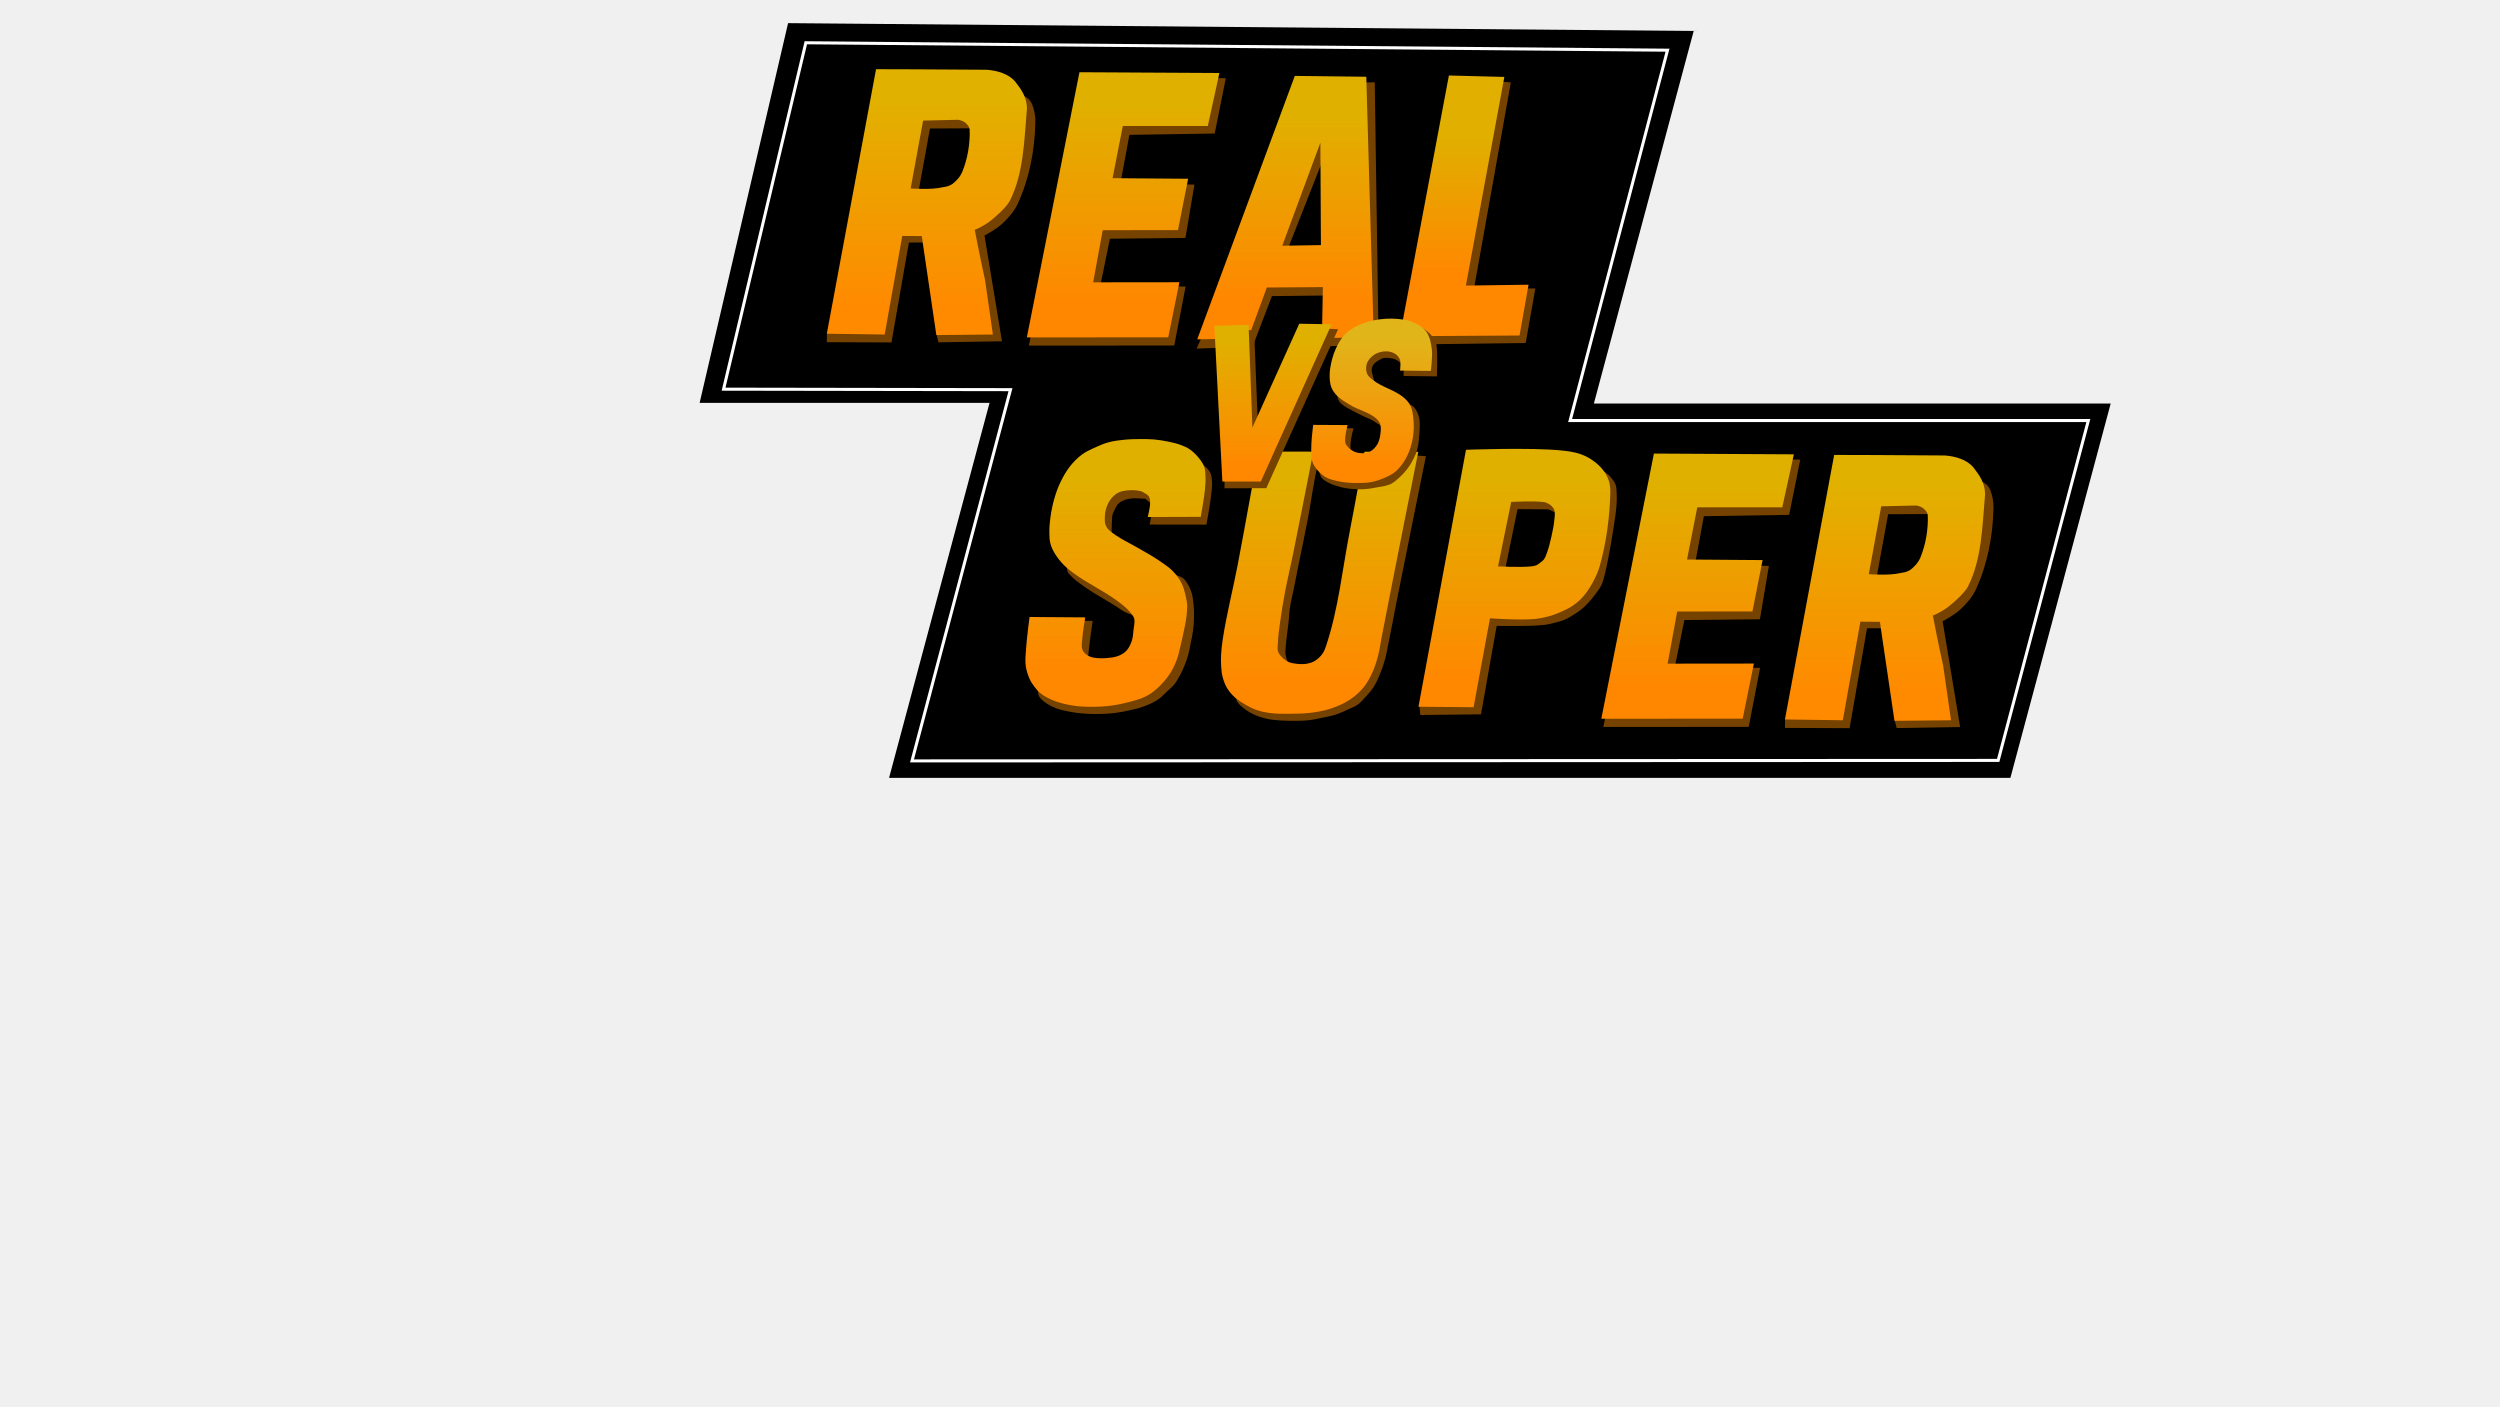
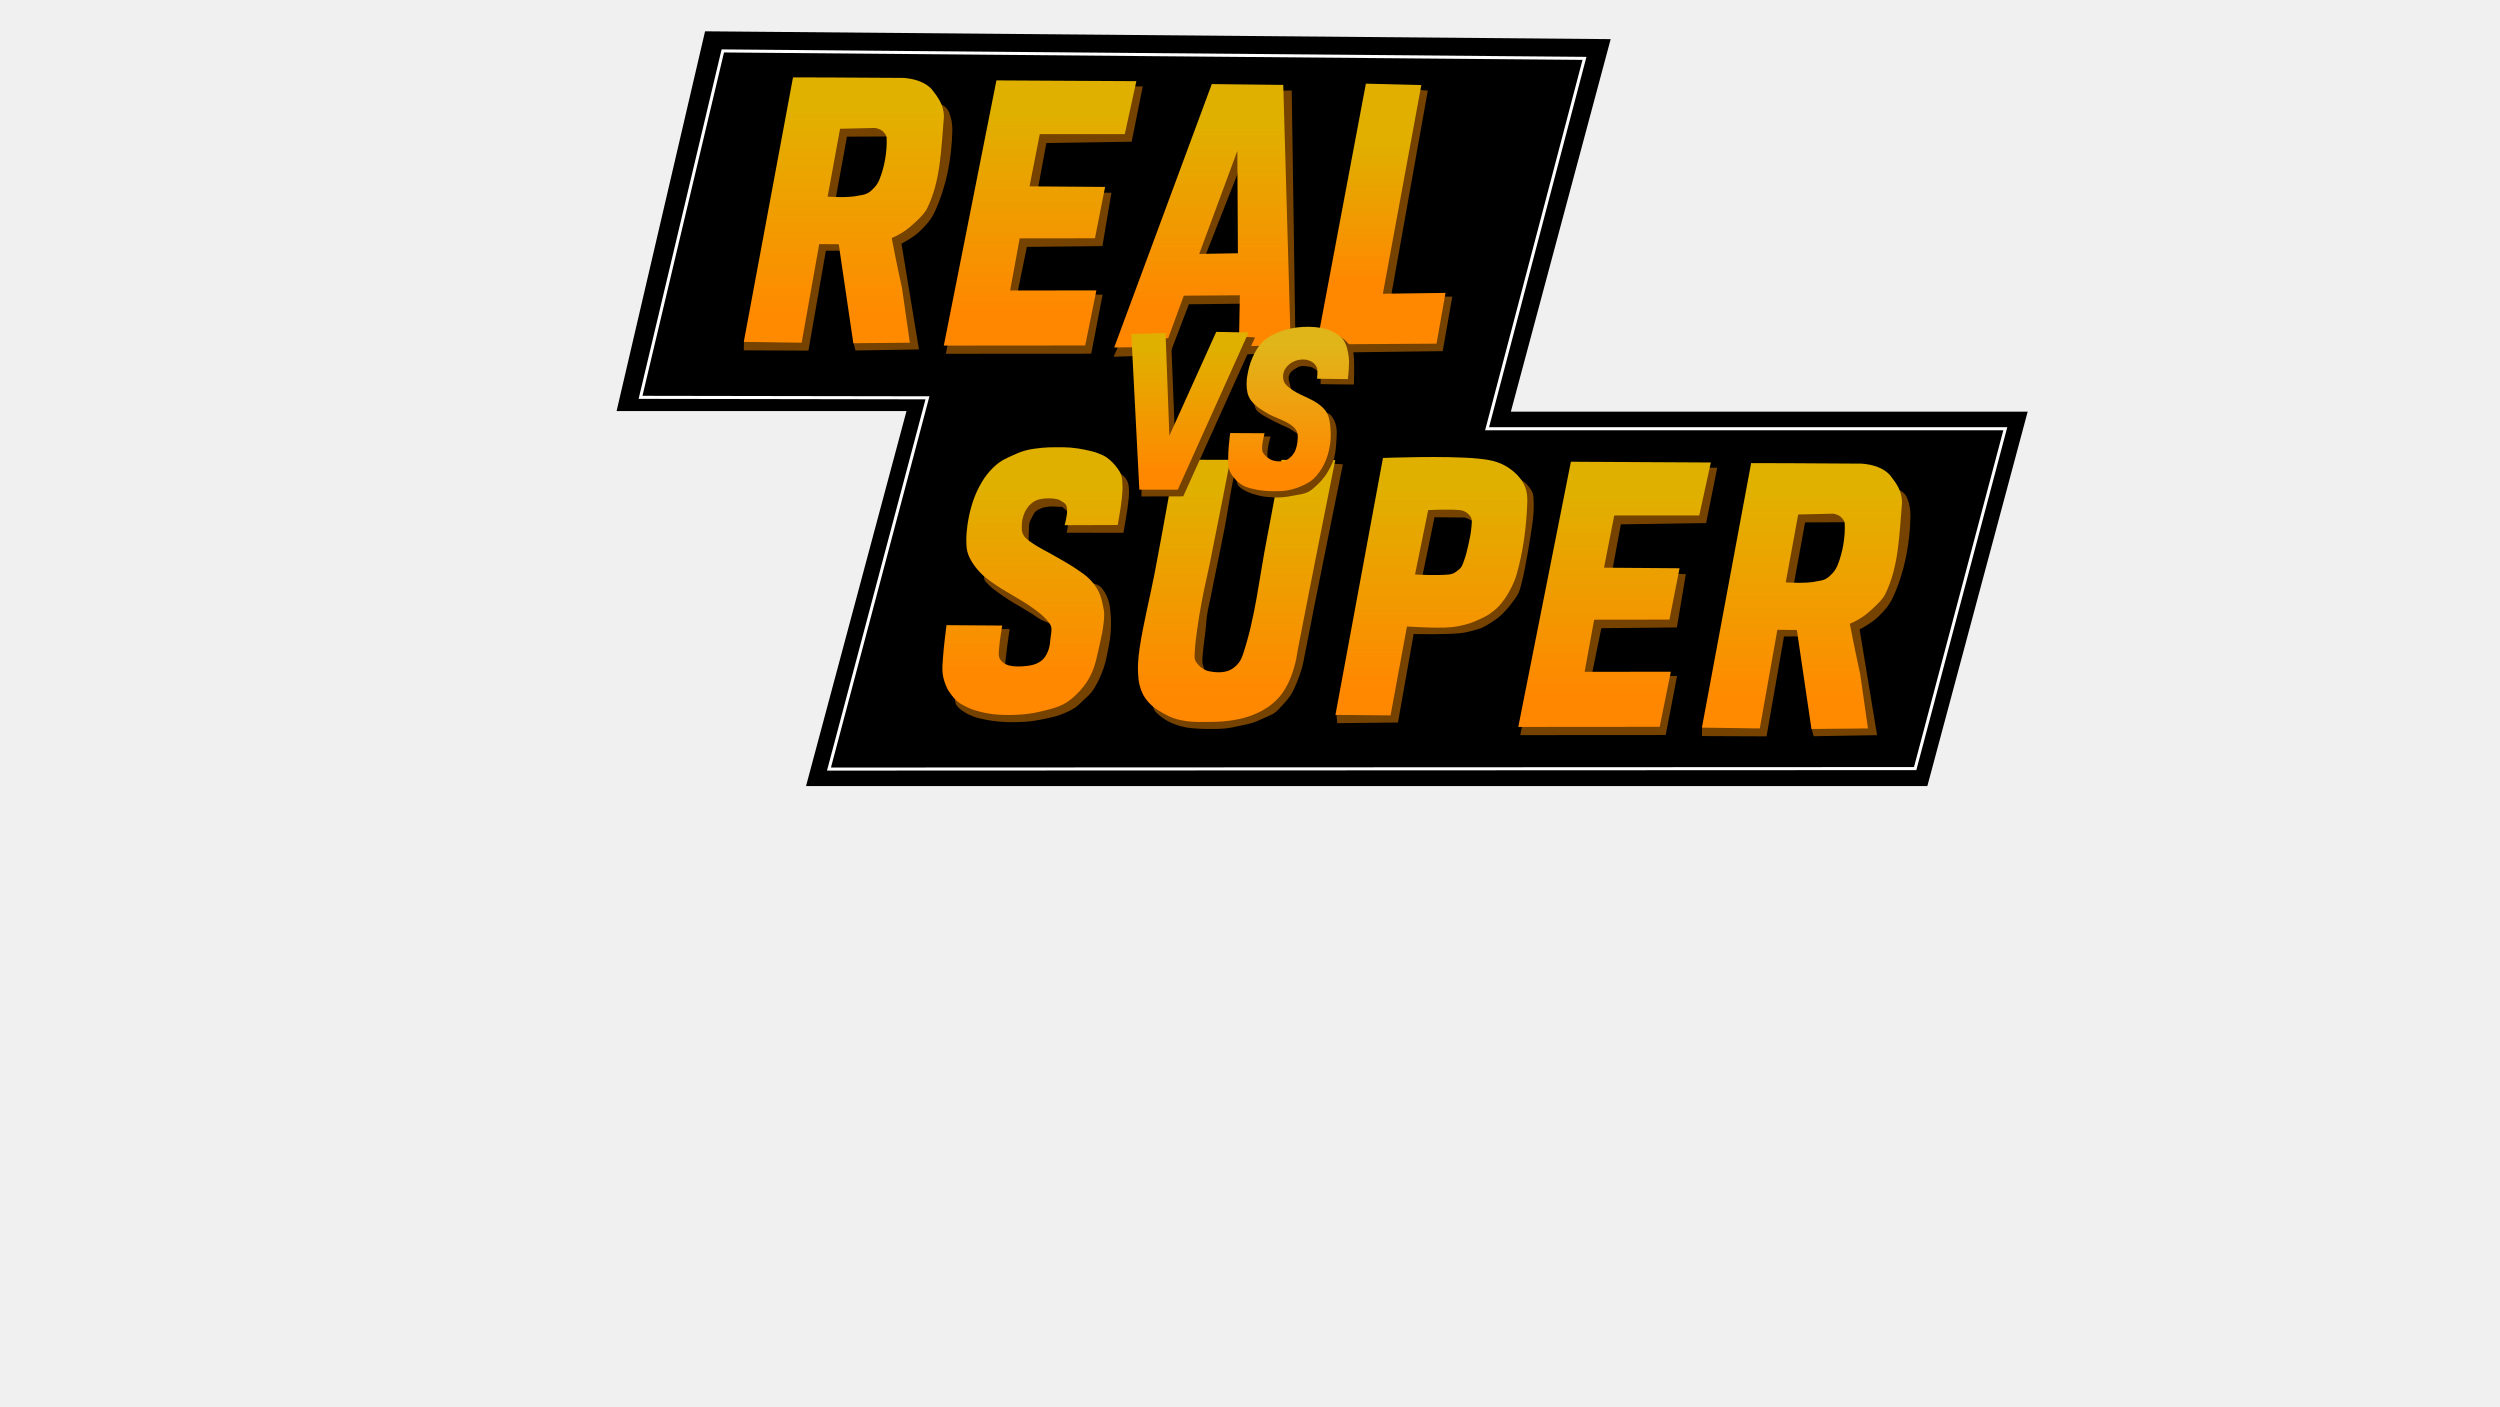
<svg xmlns="http://www.w3.org/2000/svg" xmlns:xlink="http://www.w3.org/1999/xlink" width="1600" height="900" viewBox="0 0 423.333 238.125" version="1.1" id="svg1" xml:space="preserve">
  <defs id="defs1">
    <linearGradient id="linearGradient6">
      <stop style="stop-color:#ff8700;stop-opacity:1;" offset="0" id="stop6" />
      <stop style="stop-color:#e0b000;stop-opacity:1;" offset="1" id="stop7" />
    </linearGradient>
    <linearGradient xlink:href="#linearGradient6" id="linearGradient7" x1="64.554" y1="109.783" x2="64.554" y2="23.46" gradientUnits="userSpaceOnUse" />
    <linearGradient xlink:href="#linearGradient6" id="linearGradient6-1" x1="71.649" y1="113.755" x2="71.649" y2="19.916" gradientUnits="userSpaceOnUse" />
    <linearGradient id="linearGradient8">
      <stop style="stop-color:#ff8800;stop-opacity:1;" offset="0" id="stop8" />
      <stop style="stop-color:#e0af00;stop-opacity:1;" offset="1" id="stop9" />
    </linearGradient>
    <linearGradient xlink:href="#linearGradient8" id="linearGradient9" x1="70.041" y1="98.419" x2="70.041" y2="34.685" gradientUnits="userSpaceOnUse" />
    <linearGradient id="linearGradient17">
      <stop style="stop-color:#ff8800;stop-opacity:1;" offset="0" id="stop17" />
      <stop style="stop-color:#e0b000;stop-opacity:1;" offset="1" id="stop18" />
    </linearGradient>
    <linearGradient xlink:href="#linearGradient17" id="linearGradient18" x1="72.416" y1="113.36" x2="72.416" y2="20.208" gradientUnits="userSpaceOnUse" />
    <linearGradient id="linearGradient2">
      <stop style="stop-color:#ff8a00;stop-opacity:1;" offset="0" id="stop2" />
      <stop style="stop-color:#e1b100;stop-opacity:1;" offset="1" id="stop3" />
    </linearGradient>
    <linearGradient xlink:href="#linearGradient2" id="linearGradient3" x1="70.643" y1="115.68" x2="70.643" y2="18.554" gradientUnits="userSpaceOnUse" />
    <linearGradient xlink:href="#linearGradient17" id="linearGradient15" x1="65.493" y1="109.456" x2="65.493" y2="22.043" gradientUnits="userSpaceOnUse" />
    <linearGradient xlink:href="#linearGradient17" id="linearGradient16" x1="73.054" y1="114.429" x2="73.054" y2="18.722" gradientUnits="userSpaceOnUse" />
    <linearGradient id="linearGradient12">
      <stop style="stop-color:#ff8800;stop-opacity:1;" offset="0" id="stop12" />
      <stop style="stop-color:#e0b51a;stop-opacity:1;" offset="1" id="stop13" />
    </linearGradient>
    <linearGradient xlink:href="#linearGradient17" id="linearGradient11" x1="45.174" y1="99.15" x2="45.174" y2="40.572" gradientUnits="userSpaceOnUse" />
    <linearGradient xlink:href="#linearGradient12" id="linearGradient13" x1="91.281" y1="98.787" x2="91.281" y2="39.272" gradientUnits="userSpaceOnUse" />
    <linearGradient xlink:href="#linearGradient2" id="linearGradient3-0" x1="70.643" y1="115.68" x2="70.643" y2="18.554" gradientUnits="userSpaceOnUse" />
    <linearGradient xlink:href="#linearGradient6" id="linearGradient6-1-1" x1="71.649" y1="113.755" x2="71.649" y2="19.916" gradientUnits="userSpaceOnUse" />
  </defs>
  <g id="layer11">
-     <path style="opacity:1;fill:#000000;fill-opacity:1;fill-rule:evenodd;stroke:#f40000;stroke-width:2.646;stroke-opacity:0" d="M 133.45,3.918 118.469,68.223 h 49.093 L 150.547,131.724 H 340.424 L 357.411,68.328 H 269.896 L 286.8,5.244 Z" id="path27" />
-     <path style="fill:none;fill-opacity:1;fill-rule:evenodd;stroke:#ffffff;stroke-width:0.517;stroke-dasharray:none;stroke-opacity:1" d="m 136.453,7.24 -13.929,58.66 48.586,0.081 -16.679,62.865 183.927,-0.082 15.267,-57.55 -87.752,0 16.491,-62.714 z" id="path27-3" />
+     <path style="opacity:1;fill:#000000;fill-opacity:1;fill-rule:evenodd;stroke:#f40000;stroke-width:2.646;stroke-opacity:0" d="M 119.391,5.301 104.409,69.606 h 49.093 L 136.487,133.107 H 326.365 L 343.352,69.711 H 255.837 L 272.74,6.627 Z" id="path27" />
+     <path style="fill:none;fill-opacity:1;fill-rule:evenodd;stroke:#ffffff;stroke-width:0.517;stroke-dasharray:none;stroke-opacity:1" d="m 122.394,8.623 -13.929,58.66 48.586,0.081 -16.679,62.865 183.927,-0.082 15.267,-57.55 H 251.814 L 268.305,9.885 Z" id="path27-3" />
  </g>
  <g id="layer1">
    <g id="layer4" transform="matrix(0.4233157,0,0,0.4233157,-21.49739,196.9329)">
-       <g id="g20" transform="matrix(0.85025,0,0,0.85025,439.1405,-440.1102)">
+       <g id="g20" transform="matrix(0.85025,0,0,0.85025,405.9277,-436.8434)">
        <g id="layer1-2">
          <path style="opacity:1;fill:#754200;fill-opacity:1;fill-rule:evenodd;stroke:#f40000;stroke-width:2.646;stroke-opacity:0" d="m 28.388,127.86 -1.125,5.219 68.429,-0.045 5.354,-27.758 -40.131,-0.45 4.499,-22.045 35.542,-0.36 4.229,-25.104 -34.822,-0.54 4.229,-22.855 40.131,-0.63 5.219,-26.004 -65.325,-0.72 z" id="path6-7" />
          <path style="opacity:1;fill:url(#linearGradient6-1);fill-opacity:1;fill-rule:evenodd;stroke:#f40000;stroke-width:2.646;stroke-opacity:0" d="M 51.091,4.454 26.341,129.222 l 66.518,-0.057 5.264,-25.914 -40.58,0.045 4.499,-24.519 35.407,-0.045 4.769,-24.159 -35.542,-0.27 4.814,-24.564 h 39.996 l 5.444,-24.924 z" id="path5" />
        </g>
      </g>
-       <g id="g19" transform="matrix(0.85025,0,0,0.85025,509.8755,-438.8015)">
+       <g id="g19" transform="matrix(0.85025,0,0,0.85025,476.6627,-435.5347)">
        <g id="layer1-6">
          <path style="opacity:1;fill:#754200;fill-opacity:1;fill-rule:evenodd;stroke:#f40000;stroke-width:2.646;stroke-opacity:0" d="M 83.412,41.611 65.024,88.375 58.217,86.021 79.849,32.385 l 5.09,5.026 z" id="path8" />
          <path style="opacity:1;fill:#754200;fill-opacity:1;fill-rule:evenodd;stroke:#f40000;stroke-width:2.646;stroke-opacity:0" d="m 25.599,127.095 -2.564,5.849 26.319,-0.9 9.088,-23.799 24.564,-0.27 -0.135,23.934 25.779,-0.945 -1.824,-123.329 -6.172,0.127 1.145,91.62 -64.706,-2.036 z" id="path7" />
          <path id="path6" style="display:inline;opacity:1;fill:url(#linearGradient7);fill-rule:evenodd;stroke:#f40000;stroke-width:2.646;stroke-opacity:0" d="M 69.224,4.645 23.305,128.58 l 23.934,-0.36 8.818,-24.024 26.364,-0.18 -0.45,24.024 24.385,-0.629 -3.509,-122.371 z m 12.025,31.431 0.254,48.164 -18.196,0.318 z" />
        </g>
      </g>
-       <g id="g21" transform="matrix(0.85025,0,0,0.85025,576.9222,-439.4577)">
+       <g id="g21" transform="matrix(0.85025,0,0,0.85025,543.7094,-436.1908)">
        <g id="layer1-3">
          <path style="opacity:1;fill:#754200;fill-opacity:1;fill-rule:evenodd;stroke:#f40000;stroke-width:2.646;stroke-opacity:0" d="m 41.165,125.531 -1.145,6.299 58.98,-0.763 4.517,-25.641 L 74.695,105.299 92.001,8.462 84.048,7.889 Z" id="path9" />
          <path style="opacity:1;fill:url(#linearGradient9);fill-opacity:1;fill-rule:evenodd;stroke:#f40000;stroke-width:2.646;stroke-opacity:0" d="M 62.861,5.217 39.771,127.905 l 56.327,-0.36 4.229,-23.889 -29.468,0.405 18.086,-98.167 z" id="path8-3" />
        </g>
      </g>
-       <g id="g23" transform="matrix(0.85025,0,0,0.85025,361.3986,-441.4282)">
+       <g id="g23" transform="matrix(0.85025,0,0,0.85025,328.1858,-438.1614)">
        <g id="layer1-1">
          <path style="opacity:1;fill:#754200;fill-opacity:1;fill-rule:evenodd;stroke:#f40000;stroke-width:2.646;stroke-opacity:0" d="m 75.267,129.345 0.945,3.734 29.873,-0.495 -8.233,-49.758 c -0.011,0.021 5.932,-3.093 8.683,-5.894 2.734,-2.571 5.299,-5.506 6.883,-8.908 5.547,-11.908 8.106,-25.377 8.368,-38.511 0.055,-2.771 -0.419,-5.612 -1.44,-8.188 -0.403,-1.017 -1,-1.998 -1.8,-2.744 -1.207,-1.128 -4.319,-2.429 -4.319,-2.429 l -26.589,62.49 9.448,47.419 -20.965,0.63 z" id="path5-9" />
          <path style="opacity:1;fill:#754200;fill-opacity:1;fill-rule:evenodd;stroke:#f40000;stroke-width:2.646;stroke-opacity:0" d="M 66.899,61.636 72.208,32.482 91.688,32.392 89.574,28.568 85.525,27.534 68.519,27.669 61.95,61.681 Z" id="path4" />
          <path style="opacity:1;fill:#754200;fill-opacity:1;fill-rule:evenodd;stroke:#f40000;stroke-width:2.646;stroke-opacity:0" d="m 23.732,129.063 -0.064,3.945 30.413,0.127 8.208,-46.987 6.681,-0.032 -0.573,-3.468 -9.448,0.127 -8.271,46.319 -26.627,-0.573 z" id="path3" />
          <path id="path1" style="display:inline;opacity:1;fill:url(#linearGradient3);fill-opacity:1;fill-rule:evenodd;stroke:#f40000;stroke-width:2.646;stroke-opacity:0" d="m 46.828,4.581 -23.159,124.45 27.231,0.382 8.271,-46.383 9.162,0.064 6.871,46.573 26.595,-0.254 -3.69,-25.704 c 0,0 -2.607,-11.654 -4.835,-23.541 5.965,-2.524 9.162,-5.726 9.162,-5.726 0,0 5.757,-4.767 7.38,-8.017 6.575,-13.158 6.682,-28.324 8.017,-43.392 -0.08,-5.4 -2.72,-8.991 -5.472,-12.534 C 109.355,6.851 104.016,5.212 98.873,4.835 79.505,4.644 46.828,4.581 46.828,4.581 Z M 85.384,28.377 c 1.164,0.202 2.375,0.548 3.308,1.273 0.985,0.766 1.887,1.837 2.163,3.054 0.33,6.789 -0.988,14.112 -3.435,20.106 -0.688,1.658 -1.8,3.233 -3.118,4.39 -1.711,1.816 -3.27,2.565 -6.554,2.991 -4.73,1.204 -14.634,0.509 -14.634,0.509 l 5.853,-31.94 c 0,0 10.482,-0.269 16.416,-0.382 z" />
        </g>
      </g>
    </g>
    <g id="layer5" transform="matrix(0.4233157,0,0,0.4233157,-21.49739,196.9329)">
-       <g id="g22" transform="matrix(0.85025,0,0,0.85025,594.874,-290.5852)">
+       <g id="g22" transform="matrix(0.85025,0,0,0.85025,561.6612,-287.3183)">
        <g id="layer1-4">
          <path style="opacity:1;fill:#754200;fill-opacity:1;fill-rule:evenodd;stroke:#f40000;stroke-width:2.646;stroke-opacity:0" d="m 68.165,62.705 5.867,-28.562 14.286,0.098 1.541,0.562 2.953,1.527 -3.385,-6.137 -19.533,-1.152 -6.799,33.017 z" id="path19" />
          <path style="opacity:1;fill:#754200;fill-opacity:1;fill-rule:evenodd;stroke:#f40000;stroke-width:2.646;stroke-opacity:0" d="m 27.86,126.68 c 0,0.115 0.432,4.322 0.432,4.322 l 28.551,-0.317 7.375,-41.631 c 0,0 15.048,0.394 22.501,-0.461 1.755,-0.201 3.477,-0.647 5.186,-1.095 1.49,-0.39 2.995,-0.77 4.408,-1.383 1.539,-0.668 2.959,-1.585 4.379,-2.478 1.168,-0.734 2.332,-1.488 3.4,-2.362 1.267,-1.037 2.438,-2.192 3.544,-3.4 1.222,-1.335 2.34,-2.767 3.4,-4.235 0.911,-1.261 1.877,-2.509 2.535,-3.918 0.715,-1.53 1.066,-3.207 1.498,-4.84 0.604,-2.282 1.07,-4.599 1.527,-6.915 0.987,-5.002 1.855,-10.028 2.622,-15.068 0.536,-3.523 1.135,-7.047 1.383,-10.602 0.142,-2.041 0.19,-4.095 0.058,-6.137 -0.076,-1.18 -0.076,-2.407 -0.49,-3.515 -0.493,-1.32 -1.398,-2.465 -2.305,-3.544 -0.599,-0.712 -1.301,-1.343 -2.046,-1.901 -1.647,-1.236 -5.301,-3.169 -5.301,-3.169 l -8.412,30.38 -12.386,31.373 -37.566,2.689 z" id="path18" />
          <path id="path17" style="display:inline;opacity:1;fill:url(#linearGradient18);fill-rule:evenodd;stroke:#f40000;stroke-width:2.646;stroke-opacity:0" d="M 66.535,5.826 C 57.235,5.934 49.785,6.223 49.785,6.223 L 27.428,127.112 53.357,127.342 61.078,85.51 c 0,0 13.857,0.97 20.744,0.346 2.731,-0.247 5.439,-0.83 8.067,-1.613 2.023,-0.603 3.964,-1.469 5.877,-2.363 1.362,-0.637 2.732,-1.287 3.976,-2.132 1.725,-1.171 3.377,-2.493 4.783,-4.034 1.878,-2.059 3.431,-4.42 4.783,-6.857 1.398,-2.521 2.614,-5.178 3.399,-7.951 3.053,-10.781 4.549,-22.05 4.956,-33.247 0.074,-2.04 0.055,-4.133 -0.461,-6.108 -0.46,-1.763 -1.265,-3.459 -2.305,-4.955 -1.326,-1.907 -3.038,-3.564 -4.898,-4.955 -1.886,-1.41 -4.004,-2.556 -6.223,-3.342 C 100.771,7.233 97.555,6.821 94.383,6.511 86.985,5.79 75.835,5.718 66.535,5.826 Z M 76.74,30.553 c 3.154,-0.066 6.933,-0.055 9.434,0.25 1.092,0.133 1.238,0.237 1.807,0.496 0.736,0.334 1.45,0.767 2.023,1.338 0.59,0.588 1.14,1.282 1.385,2.078 0.373,1.207 0.14,2.53 0.041,3.789 -0.23,2.911 -0.829,5.788 -1.467,8.638 -0.585,2.614 -1.224,5.231 -2.16,7.742 -0.378,1.013 -0.736,2.068 -1.385,2.934 -0.479,0.639 -1.157,1.107 -1.793,1.589 -0.579,0.439 -1.161,0.905 -1.833,1.181 -0.732,0.301 -1.535,0.407 -2.322,0.489 -5.174,0.539 -15.605,0 -15.605,0 l 6.193,-30.313 c 0,0 2.529,-0.143 5.682,-0.209 z" />
        </g>
      </g>
-       <g id="g20-7" transform="matrix(0.85025,0,0,0.85025,668.9375,-287.5709)">
+       <g id="g20-7" transform="matrix(0.85025,0,0,0.85025,635.7247,-284.3041)">
        <g id="layer1-2-8">
          <path style="opacity:1;fill:#754200;fill-opacity:1;fill-rule:evenodd;stroke:#f40000;stroke-width:2.646;stroke-opacity:0" d="m 28.388,127.86 -1.125,5.219 68.429,-0.045 5.354,-27.758 -40.131,-0.45 4.499,-22.045 35.542,-0.36 4.229,-25.104 -34.822,-0.54 4.229,-22.855 40.131,-0.63 5.219,-26.004 -65.325,-0.72 z" id="path6-7-8" />
          <path style="opacity:1;fill:url(#linearGradient6-1-1);fill-opacity:1;fill-rule:evenodd;stroke:#f40000;stroke-width:2.646;stroke-opacity:0" d="M 51.091,4.454 26.341,129.222 l 66.518,-0.057 5.264,-25.914 -40.58,0.045 4.499,-24.519 35.407,-0.045 4.769,-24.159 -35.542,-0.27 4.814,-24.564 h 39.996 l 5.444,-24.924 z" id="path5-2" />
        </g>
      </g>
-       <g id="g23-9" transform="matrix(0.85025,0,0,0.85025,744.6649,-287.131)">
+       <g id="g23-9" transform="matrix(0.85025,0,0,0.85025,711.4521,-283.8641)">
        <g id="layer1-1-1">
          <path style="opacity:1;fill:#754200;fill-opacity:1;fill-rule:evenodd;stroke:#f40000;stroke-width:2.646;stroke-opacity:0" d="m 75.267,129.345 0.945,3.734 29.873,-0.495 -8.233,-49.758 c -0.011,0.021 5.932,-3.093 8.683,-5.894 2.734,-2.571 5.299,-5.506 6.883,-8.908 5.547,-11.908 8.106,-25.377 8.368,-38.511 0.055,-2.771 -0.419,-5.612 -1.44,-8.188 -0.403,-1.017 -1,-1.998 -1.8,-2.744 -1.207,-1.128 -4.319,-2.429 -4.319,-2.429 l -26.589,62.49 9.448,47.419 -20.965,0.63 z" id="path5-9-3" />
          <path style="opacity:1;fill:#754200;fill-opacity:1;fill-rule:evenodd;stroke:#f40000;stroke-width:2.646;stroke-opacity:0" d="M 66.899,61.636 72.208,32.482 91.688,32.392 89.574,28.568 85.525,27.534 68.519,27.669 61.95,61.681 Z" id="path4-5" />
          <path style="opacity:1;fill:#754200;fill-opacity:1;fill-rule:evenodd;stroke:#f40000;stroke-width:2.646;stroke-opacity:0" d="m 23.732,129.063 -0.064,3.945 30.413,0.127 8.208,-46.987 6.681,-0.032 -0.573,-3.468 -9.448,0.127 -8.271,46.319 -26.627,-0.573 z" id="path3-9" />
          <path id="path1-8" style="display:inline;opacity:1;fill:url(#linearGradient3-0);fill-opacity:1;fill-rule:evenodd;stroke:#f40000;stroke-width:2.646;stroke-opacity:0" d="m 46.828,4.581 -23.159,124.45 27.231,0.382 8.271,-46.383 9.162,0.064 6.871,46.573 26.595,-0.254 -3.69,-25.704 c 0,0 -2.607,-11.654 -4.835,-23.541 5.965,-2.524 9.162,-5.726 9.162,-5.726 0,0 5.757,-4.767 7.38,-8.017 6.575,-13.158 6.682,-28.324 8.017,-43.392 -0.08,-5.4 -2.72,-8.991 -5.472,-12.534 C 109.355,6.851 104.016,5.212 98.873,4.835 79.505,4.644 46.828,4.581 46.828,4.581 Z M 85.384,28.377 c 1.164,0.202 2.375,0.548 3.308,1.273 0.985,0.766 1.887,1.837 2.163,3.054 0.33,6.789 -0.988,14.112 -3.435,20.106 -0.688,1.658 -1.8,3.233 -3.118,4.39 -1.711,1.816 -3.27,2.565 -6.554,2.991 -4.73,1.204 -14.634,0.509 -14.634,0.509 l 5.853,-31.94 c 0,0 10.482,-0.269 16.416,-0.382 z" />
        </g>
      </g>
-       <g id="g24" transform="matrix(0.85025,0,0,0.85025,441.3019,-291.9308)">
+       <g id="g24" transform="matrix(0.85025,0,0,0.85025,408.0891,-288.664)">
        <g id="layer1-8">
          <path style="opacity:1;fill:#754200;fill-opacity:1;fill-rule:evenodd;stroke:#f40000;stroke-width:2.646;stroke-opacity:0" d="M 54.769,88.304 H 32.844 c 0,0 -4.817,22.535 -3.717,33.823 0.065,0.671 0.239,1.364 0.605,1.93 0.886,1.371 2.303,2.347 3.659,3.256 1.438,0.964 3.041,1.685 4.667,2.276 1.758,0.639 3.613,0.977 5.445,1.354 1.277,0.263 2.567,0.472 3.861,0.634 1.769,0.221 3.548,0.38 5.33,0.461 2.178,0.099 4.361,0.101 6.54,0.029 1.915,-0.063 3.832,-0.166 5.733,-0.403 2.314,-0.289 4.608,-0.739 6.886,-1.239 2.161,-0.475 4.346,-0.912 6.425,-1.671 2.53,-0.924 5.05,-1.99 7.289,-3.486 1.589,-1.062 2.868,-2.526 4.264,-3.832 1.116,-1.044 2.327,-2.007 3.284,-3.198 1.175,-1.462 2.077,-3.131 2.967,-4.783 0.673,-1.248 1.252,-2.547 1.786,-3.861 0.675,-1.66 1.297,-3.347 1.786,-5.071 0.518,-1.825 0.835,-3.701 1.21,-5.56 0.405,-2.011 0.856,-4.017 1.124,-6.05 0.257,-1.948 0.418,-3.913 0.461,-5.877 0.048,-2.21 -0.011,-4.427 -0.23,-6.626 -0.169,-1.695 -0.355,-3.407 -0.836,-5.042 -0.451,-1.535 -1.064,-3.045 -1.901,-4.408 -0.668,-1.086 -1.418,-2.189 -2.449,-2.939 C 95.845,67.157 94.247,67.056 92.943,66.379 82.783,61.112 70.103,57.472 64.132,47.71 63.47,46.627 63.782,45.191 63.744,43.922 c -0.024,-0.808 0.057,-1.617 0.102,-2.424 0.055,-0.979 -0.032,-1.982 0.204,-2.934 0.295,-1.189 0.915,-2.278 1.487,-3.361 0.373,-0.707 0.7,-1.47 1.263,-2.037 0.645,-0.65 1.493,-1.079 2.322,-1.467 0.743,-0.347 1.54,-0.586 2.343,-0.754 1.056,-0.221 2.141,-0.3 3.219,-0.326 1.149,-0.027 2.296,0.107 3.443,0.183 0.51,0.034 1.062,-0.087 1.528,0.122 0.215,0.096 0.34,0.325 0.509,0.489 0.648,0.628 1.608,1.053 1.935,1.895 1.17,3.011 -0.53,9.677 -0.53,9.677 l 26.728,0.041 c 0,0 2.002,-10.797 2.506,-16.257 0.12,-1.299 0.2,-2.609 0.122,-3.911 -0.07,-1.179 -0.143,-2.388 -0.53,-3.504 -0.297,-0.856 -0.774,-1.659 -1.345,-2.363 -0.457,-0.564 -1.049,-1.01 -1.63,-1.446 -1.142,-0.857 -2.249,-1.905 -3.626,-2.282 C 89.699,9.412 73.304,8.515 59.975,14.505 52.053,18.065 45.183,25.36 42.129,33.492 c -3.182,8.473 1.076,18.085 0.978,27.136 -0.015,1.415 -0.664,2.886 -0.244,4.237 0.329,1.059 1.268,1.83 2.037,2.628 1.13,1.174 2.449,2.155 3.748,3.137 2.071,1.565 4.249,2.984 6.438,4.38 1.587,1.012 3.236,1.922 4.849,2.893 1.825,1.099 3.653,2.192 5.46,3.321 1.451,0.906 2.814,1.958 4.319,2.771 0.602,0.325 1.256,0.542 1.874,0.835 1.237,0.588 2.927,0.701 3.667,1.854 1.912,2.98 1.138,7.15 0.407,10.614 -0.534,2.529 -1.416,5.314 -3.402,6.967 -3.245,2.702 -7.983,3.244 -12.203,3.402 -2.533,0.095 -7.553,1.045 -7.456,-1.487 0.188,-4.903 2.168,-17.875 2.168,-17.875 z" id="path15" />
          <path style="opacity:1;fill:url(#linearGradient15);fill-opacity:1;fill-rule:evenodd;stroke:#f40000;stroke-width:2.646;stroke-opacity:0" d="m 25.068,86.466 26.213,0.191 c 0,0 -1.178,6.709 -1.414,10.1 -0.113,1.617 -0.482,3.315 0,4.862 0.263,0.845 0.847,1.597 1.508,2.186 0.839,0.748 1.89,1.3 2.978,1.583 2.943,0.766 6.104,0.567 9.122,0.188 1.449,-0.182 2.905,-0.537 4.222,-1.168 1.145,-0.548 2.257,-1.267 3.091,-2.224 1.13,-1.297 1.87,-2.929 2.412,-4.561 0.538,-1.618 0.607,-3.358 0.792,-5.053 0.19,-1.745 0.696,-3.54 0.326,-5.256 -0.165,-0.766 -0.633,-1.449 -1.1,-2.078 -1.356,-1.828 -3.075,-3.381 -4.849,-4.808 C 61.326,74.765 52.85,71.106 45.593,65.72 43.991,64.532 42.407,63.292 41.029,61.85 39.464,60.211 38.029,58.42 36.873,56.471 c -0.847,-1.428 -1.58,-2.956 -1.996,-4.563 -0.434,-1.677 -0.47,-3.442 -0.489,-5.175 -0.027,-2.451 0.184,-4.907 0.53,-7.334 0.439,-3.08 1.071,-6.144 1.956,-9.127 0.756,-2.551 1.682,-5.066 2.852,-7.456 1.244,-2.54 2.647,-5.034 4.4,-7.252 1.632,-2.064 3.512,-3.97 5.623,-5.541 1.653,-1.231 3.554,-2.099 5.419,-2.974 2.247,-1.054 4.533,-2.073 6.927,-2.73 2.627,-0.721 5.357,-1.034 8.067,-1.304 2.137,-0.212 4.29,-0.229 6.438,-0.244 2.296,-0.016 4.598,-0.035 6.886,0.163 2.285,0.197 4.559,0.554 6.804,1.019 1.968,0.407 3.944,0.844 5.826,1.548 1.559,0.583 3.13,1.229 4.482,2.2 1.848,1.328 3.442,3.028 4.808,4.849 0.773,1.031 1.471,2.158 1.874,3.382 0.458,1.392 0.507,2.895 0.57,4.36 0.093,2.16 -0.071,4.327 -0.285,6.478 -0.42,4.226 -1.956,12.59 -1.956,12.59 l -24.935,0.081 c 0,0 1.236,-4.725 1.141,-7.13 -0.034,-0.866 -0.141,-1.799 -0.611,-2.526 -0.542,-0.837 -1.511,-1.316 -2.363,-1.833 -0.499,-0.303 -1.019,-0.61 -1.589,-0.733 -2.747,-0.596 -5.688,-0.562 -8.434,0.041 -1.152,0.253 -2.264,0.775 -3.219,1.467 -1.152,0.834 -2.126,1.939 -2.893,3.137 -0.84,1.313 -1.404,2.809 -1.793,4.319 -0.337,1.31 -0.445,2.681 -0.448,4.034 -0.002,0.901 0.022,1.827 0.285,2.689 0.22,0.72 0.58,1.415 1.059,1.996 1.088,1.318 2.581,2.255 3.993,3.219 3.101,2.115 6.536,3.692 9.779,5.582 3.373,1.966 6.831,3.802 10.064,5.989 2.407,1.629 4.907,3.206 6.927,5.297 1.644,1.702 3.08,3.657 4.115,5.786 1.09,2.241 1.616,4.73 2.119,7.171 0.254,1.233 0.478,2.49 0.448,3.748 -0.14,5.893 -1.649,11.686 -2.934,17.438 -0.648,2.904 -1.287,5.839 -2.404,8.597 -0.898,2.219 -2.04,4.361 -3.423,6.315 -1.65,2.331 -3.595,4.476 -5.745,6.356 -1.537,1.344 -3.219,2.565 -5.052,3.463 -2.959,1.449 -6.213,2.228 -9.412,3.015 -2.838,0.699 -5.728,1.237 -8.638,1.508 -4.22,0.393 -8.486,0.474 -12.712,0.163 -2.552,-0.188 -5.091,-0.623 -7.578,-1.222 -1.929,-0.465 -3.847,-1.036 -5.663,-1.833 -1.871,-0.821 -3.728,-1.756 -5.337,-3.015 -1.09,-0.852 -2.004,-1.922 -2.852,-3.015 -0.906,-1.167 -1.755,-2.403 -2.363,-3.748 -0.91,-2.013 -1.581,-4.167 -1.874,-6.356 -0.352,-2.625 -0.009,-5.302 0.163,-7.945 0.325,-5.001 1.64,-14.946 1.64,-14.946 z" id="path14" />
        </g>
      </g>
-       <g id="g25" transform="matrix(0.85025,0,0,0.85025,334.3182,-394.0571)">
+       <g id="g25" transform="matrix(0.85025,0,0,0.85025,301.1054,-390.7903)">
        <g id="layer1-5" transform="translate(214.4772,123.8622)">
          <path style="opacity:1;fill:#754200;fill-opacity:1;fill-rule:evenodd;stroke:#f40000;stroke-width:2.646;stroke-opacity:0" d="M 72.718,7.433 47.192,7.03 c 0,0 -13.312,74.406 -13.541,112.015 -0.007,1.082 -0.098,2.243 0.35,3.228 0.605,1.33 1.848,2.288 2.974,3.219 1.498,1.237 3.191,2.253 4.95,3.076 2.002,0.936 4.14,1.591 6.295,2.078 1.909,0.431 3.874,0.587 5.826,0.733 2.5,0.187 5.011,0.205 7.517,0.183 2.114,-0.018 4.235,-0.027 6.336,-0.265 1.956,-0.222 3.88,-0.674 5.806,-1.08 2.294,-0.483 4.616,-0.884 6.845,-1.609 1.997,-0.65 3.897,-1.571 5.806,-2.445 1.488,-0.681 3.064,-1.235 4.4,-2.18 1.353,-0.956 2.444,-2.244 3.565,-3.463 1.421,-1.545 2.852,-3.107 3.993,-4.869 1.101,-1.7 1.919,-3.574 2.709,-5.439 1.018,-2.401 1.899,-4.865 2.608,-7.375 0.689,-2.439 1.081,-4.953 1.589,-7.436 1.356,-6.63 2.574,-13.287 3.891,-19.924 4.529,-22.82 13.793,-68.42 13.793,-68.42 l -5.071,-0.346 c 0,0 -9.434,39.836 -15.961,59.205 -4.781,14.189 -4.442,33.357 -16.941,41.602 -7.248,4.782 -19.036,4.665 -26.045,-0.461 -0.8,-0.585 -0.659,-1.869 -0.95,-2.816 -0.402,-1.307 -0.943,-2.594 -1.1,-3.952 -0.173,-1.492 0.064,-3.005 0.183,-4.502 0.265,-3.313 0.814,-6.598 1.182,-9.901 0.307,-2.761 0.434,-5.545 0.856,-8.291 0.401,-2.61 1.066,-5.173 1.589,-7.762 0.668,-3.305 1.312,-6.615 1.976,-9.921 1.577,-7.853 3.288,-15.679 4.767,-23.55 1.226,-6.523 2.163,-13.098 3.402,-19.618 0.592,-3.114 1.925,-9.313 1.925,-9.313 z" id="path17-0" />
          <path style="opacity:1;fill:url(#linearGradient16);fill-rule:evenodd;stroke:#f40000;stroke-width:2.646;stroke-opacity:0" d="m 44.126,4.889 25.791,0.041 c 0,0 -6.271,32.346 -9.575,48.486 -1.208,5.903 -2.637,11.761 -3.748,17.683 -0.869,4.626 -1.651,9.27 -2.282,13.934 -0.445,3.289 -0.916,6.585 -1.059,9.901 -0.058,1.344 -0.33,2.753 0.081,4.034 0.338,1.051 1.103,1.94 1.874,2.73 0.843,0.863 1.836,1.618 2.934,2.119 1.244,0.567 2.634,0.791 3.993,0.937 1.634,0.176 3.314,0.219 4.93,-0.082 1.28,-0.238 2.559,-0.661 3.667,-1.345 1.333,-0.823 2.501,-1.952 3.423,-3.219 0.804,-1.106 1.319,-2.411 1.752,-3.708 5.874,-17.572 7.686,-36.252 11.245,-54.434 2.41,-12.308 6.845,-36.996 6.845,-36.996 l 25.302,0.081 c 0,0 -11.72,58.702 -17.398,88.089 -0.472,2.443 -0.758,4.926 -1.385,7.334 -0.744,2.855 -1.576,5.714 -2.811,8.393 -1.16,2.517 -2.51,4.996 -4.278,7.13 -1.798,2.17 -3.964,4.068 -6.315,5.623 -2.681,1.773 -5.675,3.084 -8.719,4.115 -2.987,1.012 -6.122,1.581 -9.249,1.996 -3.384,0.45 -6.813,0.507 -10.227,0.53 -3.18,0.021 -6.381,0.049 -9.534,-0.367 -2.002,-0.264 -3.996,-0.695 -5.908,-1.345 -1.784,-0.606 -3.495,-1.434 -5.134,-2.363 -1.904,-1.079 -3.808,-2.226 -5.419,-3.708 -1.456,-1.34 -2.76,-2.89 -3.748,-4.604 -0.936,-1.623 -1.539,-3.438 -1.996,-5.256 -0.384,-1.528 -0.503,-3.114 -0.611,-4.686 -0.121,-1.761 -0.127,-3.533 -0.041,-5.297 0.12,-2.455 0.403,-4.904 0.774,-7.334 1.803,-11.804 4.789,-23.397 7.049,-35.121 2.094,-10.863 4.038,-21.754 6.03,-32.636 1.261,-6.884 3.748,-20.657 3.748,-20.657 z" id="path15-9" />
        </g>
      </g>
    </g>
-     <g id="g26" transform="matrix(0.3599242,0,0,0.3599242,-31.2379,-82.03409)">
+     <g id="g26" transform="matrix(0.3599242,0,0,0.3599242,-45.2974,-80.65118)">
      <g id="layer1-89" transform="translate(640.8238,347.466)">
        <path style="opacity:1;fill:#754200;fill-opacity:1;fill-rule:evenodd;stroke:#f40000;stroke-width:2.646;stroke-opacity:0" d="M 82.781,81.971 66.089,81.701 c 0,0 -0.821,14.194 0.675,21.055 0.194,0.89 0.486,1.81 1.057,2.519 0.885,1.098 2.211,1.783 3.464,2.429 1.718,0.885 3.597,1.443 5.466,1.935 1.465,0.385 2.969,0.638 4.476,0.787 2.194,0.218 4.412,0.29 6.613,0.157 2.239,-0.135 4.458,-0.534 6.658,-0.967 1.941,-0.383 3.974,-0.585 5.759,-1.44 1.569,-0.751 2.878,-1.975 4.162,-3.149 1.383,-1.264 2.66,-2.658 3.779,-4.162 1.145,-1.538 2.122,-3.206 2.969,-4.926 0.637,-1.293 1.216,-2.631 1.575,-4.027 0.663,-2.585 0.871,-5.276 1.035,-7.941 0.13,-2.118 0.298,-4.272 -0.045,-6.366 -0.198,-1.207 -0.576,-2.405 -1.147,-3.487 -0.53,-1.003 -1.16,-2.023 -2.07,-2.699 -1.036,-0.77 -2.472,-0.786 -3.622,-1.372 -4.861,-2.479 -10.319,-4.689 -13.685,-8.985 -0.884,-1.129 -1.061,-2.671 -1.432,-4.056 -0.225,-0.839 -0.494,-1.693 -0.477,-2.561 0.012,-0.598 0.144,-1.208 0.398,-1.75 0.267,-0.568 0.689,-1.064 1.145,-1.495 0.587,-0.556 1.296,-0.977 2.004,-1.368 0.688,-0.38 1.392,-0.787 2.163,-0.938 0.937,-0.184 1.916,-0.053 2.863,0.064 0.885,0.109 1.786,0.245 2.609,0.589 0.645,0.269 1.209,0.707 1.766,1.129 0.578,0.438 1.3,0.798 1.622,1.447 0.776,1.563 0.414,5.217 0.414,5.217 l 15.699,0.191 c 0,0 0.373,-8.885 -0.048,-13.298 -0.109,-1.139 -0.183,-2.322 -0.636,-3.372 -0.407,-0.945 -1.141,-1.719 -1.813,-2.497 -0.649,-0.752 -1.328,-1.499 -2.131,-2.084 -1.274,-0.926 -2.626,-1.963 -4.183,-2.195 -10.733,-1.6 -23.794,-1.056 -31.987,6.06 -5.175,4.495 -5.694,12.677 -6.617,19.469 -0.26,1.916 0.016,3.883 0.334,5.79 0.217,1.298 0.39,2.672 1.066,3.802 0.491,0.821 1.306,1.41 2.068,1.988 1.181,0.897 2.532,1.548 3.833,2.259 2.09,1.14 4.224,2.201 6.378,3.213 0.948,0.445 1.953,0.768 2.879,1.257 0.891,0.471 1.728,1.039 2.561,1.607 0.795,0.543 1.848,0.88 2.322,1.718 1.139,2.012 1.144,4.641 0.668,6.903 -0.553,2.63 -1.625,5.675 -3.945,7.031 -2.628,1.536 -6.3,1.102 -9.13,-0.016 -0.802,-0.317 -1.586,-0.959 -1.893,-1.766 -1.36,-3.577 1.071,-11.43 1.071,-11.43 z" id="path14-3" />
        <path style="opacity:1;fill:#754200;fill-opacity:1;fill-rule:evenodd;stroke:#f40000;stroke-width:2.646;stroke-opacity:0" d="m 22.09,104.555 -0.045,5.624 19.66,-0.045 33.787,-74.772 -5.444,-0.315 -32.212,47.419 -1.845,-46.699 h -5.489 z" id="path13" />
        <path style="opacity:1;fill:url(#linearGradient11);fill-opacity:1;fill-rule:evenodd;stroke:#f40000;stroke-width:2.646;stroke-opacity:0" d="m 17.276,33.742 3.779,73.243 H 39.141 L 72.433,33.022 57.227,32.752 35.182,81.611 33.382,33.292 Z" id="path9-4" />
        <path style="opacity:1;fill:url(#linearGradient13);fill-opacity:1;fill-rule:evenodd;stroke:#f40000;stroke-width:2.646;stroke-opacity:0" d="m 104.645,54.797 14.487,0.18 c 0,0 0.906,-6.925 0.45,-10.348 -0.379,-2.839 -0.953,-5.851 -2.609,-8.188 -1.238,-1.747 -3.228,-2.882 -5.129,-3.869 -1.65,-0.857 -3.475,-1.407 -5.309,-1.71 -3.759,-0.621 -7.65,-0.674 -11.427,-0.18 -3.493,0.457 -6.974,1.394 -10.168,2.879 -2.233,1.038 -4.397,2.379 -6.119,4.139 -1.896,1.939 -3.288,4.369 -4.409,6.838 -1.303,2.87 -2.122,5.974 -2.609,9.088 -0.301,1.927 -0.383,3.909 -0.18,5.849 0.132,1.259 0.371,2.539 0.9,3.689 0.602,1.308 1.497,2.495 2.519,3.509 1.772,1.758 3.982,3.028 6.119,4.319 3.834,2.317 8.502,3.279 11.967,6.119 0.859,0.704 1.65,1.582 2.07,2.609 0.433,1.061 0.442,2.276 0.36,3.419 -0.157,2.191 -0.522,4.485 -1.62,6.388 -0.837,1.451 -2.127,2.71 -3.599,3.509 -0.838,0.455 -1.837,0.594 -2.789,0.63 -1.424,0.053 -2.912,-0.086 -4.229,-0.63 -1.309,-0.54 -2.486,-1.454 -3.419,-2.519 -0.451,-0.515 -0.863,-1.127 -0.99,-1.8 -0.516,-2.734 1.08,-8.278 1.08,-8.278 l -16.196,-0.09 c 0,0 -1.598,11 -0.63,16.376 0.207,1.151 0.694,2.27 1.35,3.239 1.295,1.915 2.965,3.671 4.949,4.859 2.157,1.292 4.728,1.783 7.198,2.249 2.925,0.553 5.931,0.658 8.908,0.63 2.017,-0.019 4.056,-0.116 6.029,-0.54 2.328,-0.5 4.602,-1.31 6.748,-2.339 1.628,-0.781 3.267,-1.649 4.589,-2.879 2.043,-1.9 3.687,-4.261 4.949,-6.748 1.395,-2.749 2.271,-5.779 2.789,-8.818 0.484,-2.84 0.54,-5.77 0.27,-8.638 -0.207,-2.202 -0.462,-4.494 -1.44,-6.478 -0.743,-1.509 -1.947,-2.793 -3.239,-3.869 -4.211,-3.507 -9.997,-4.713 -14.307,-8.098 -1.068,-0.839 -2.251,-1.723 -2.789,-2.969 -0.584,-1.352 -0.631,-2.981 -0.27,-4.409 0.32,-1.267 1.154,-2.396 2.07,-3.329 0.926,-0.944 2.088,-1.702 3.329,-2.159 1.504,-0.555 3.176,-0.812 4.769,-0.63 1.273,0.145 2.567,0.59 3.599,1.35 0.826,0.608 1.505,1.478 1.89,2.429 0.316,0.783 0.253,1.675 0.27,2.519 0.018,0.902 -0.18,2.699 -0.18,2.699 z" id="path10" />
      </g>
    </g>
  </g>
</svg>
